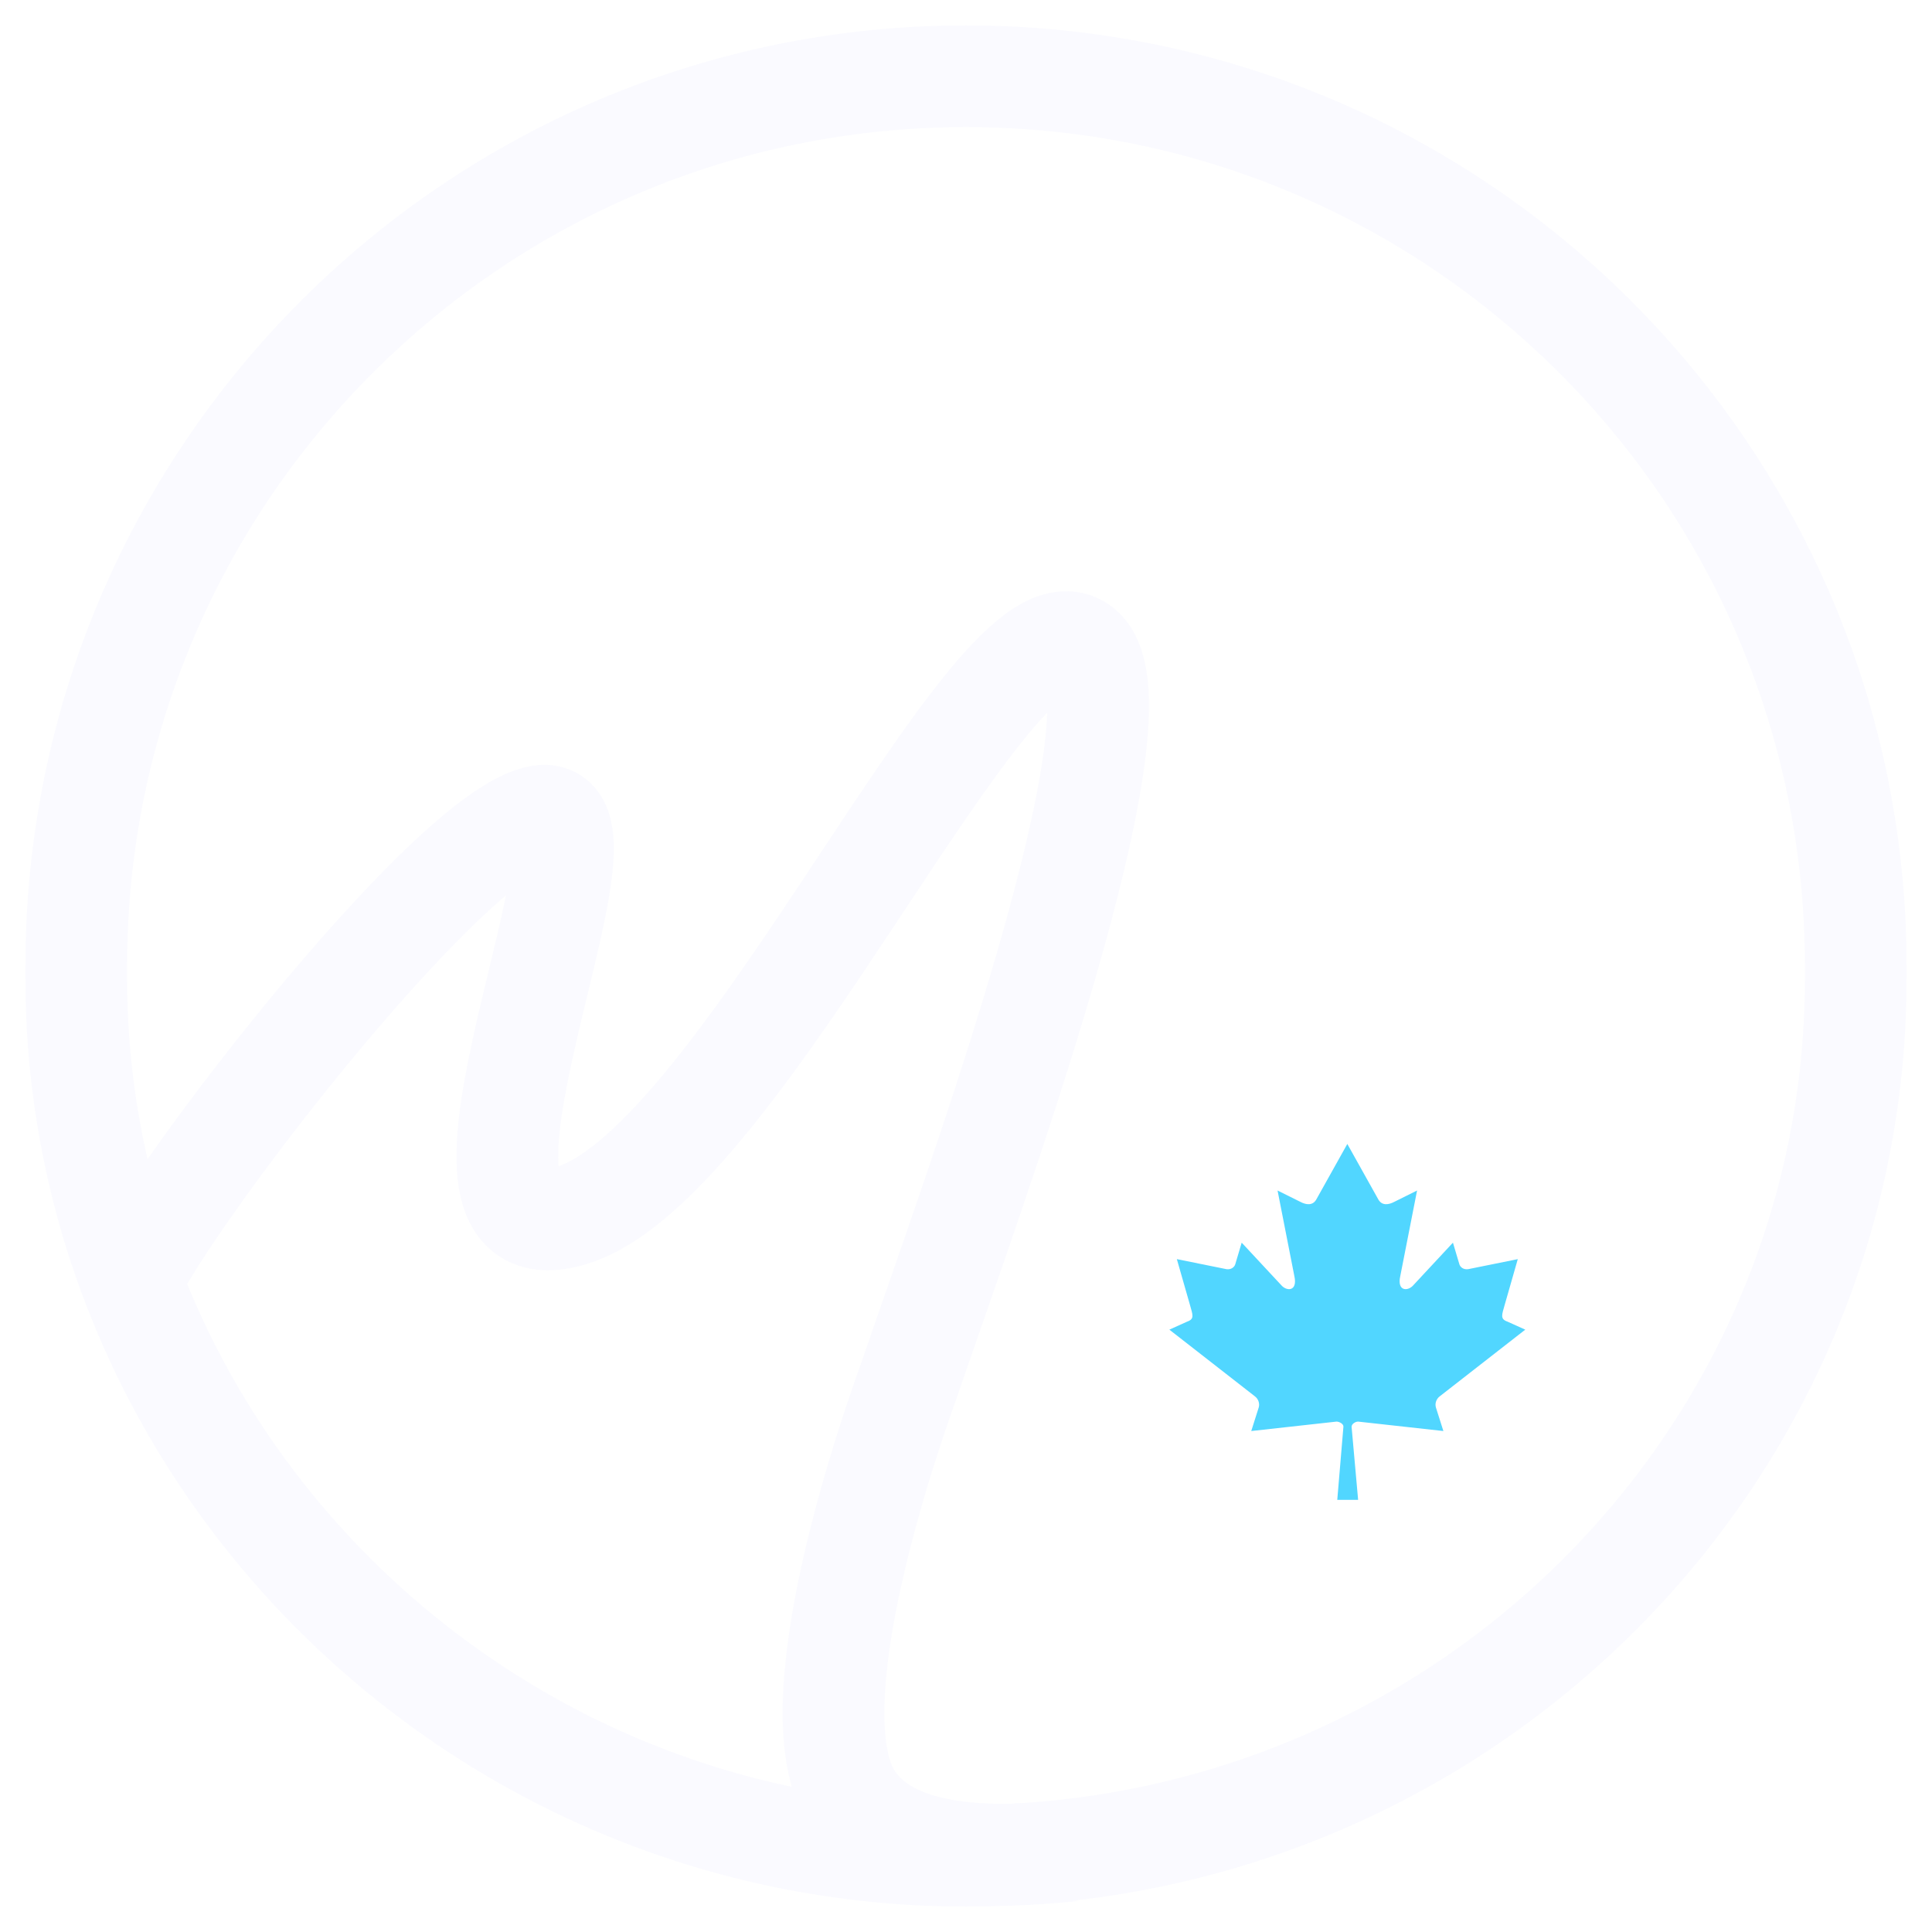
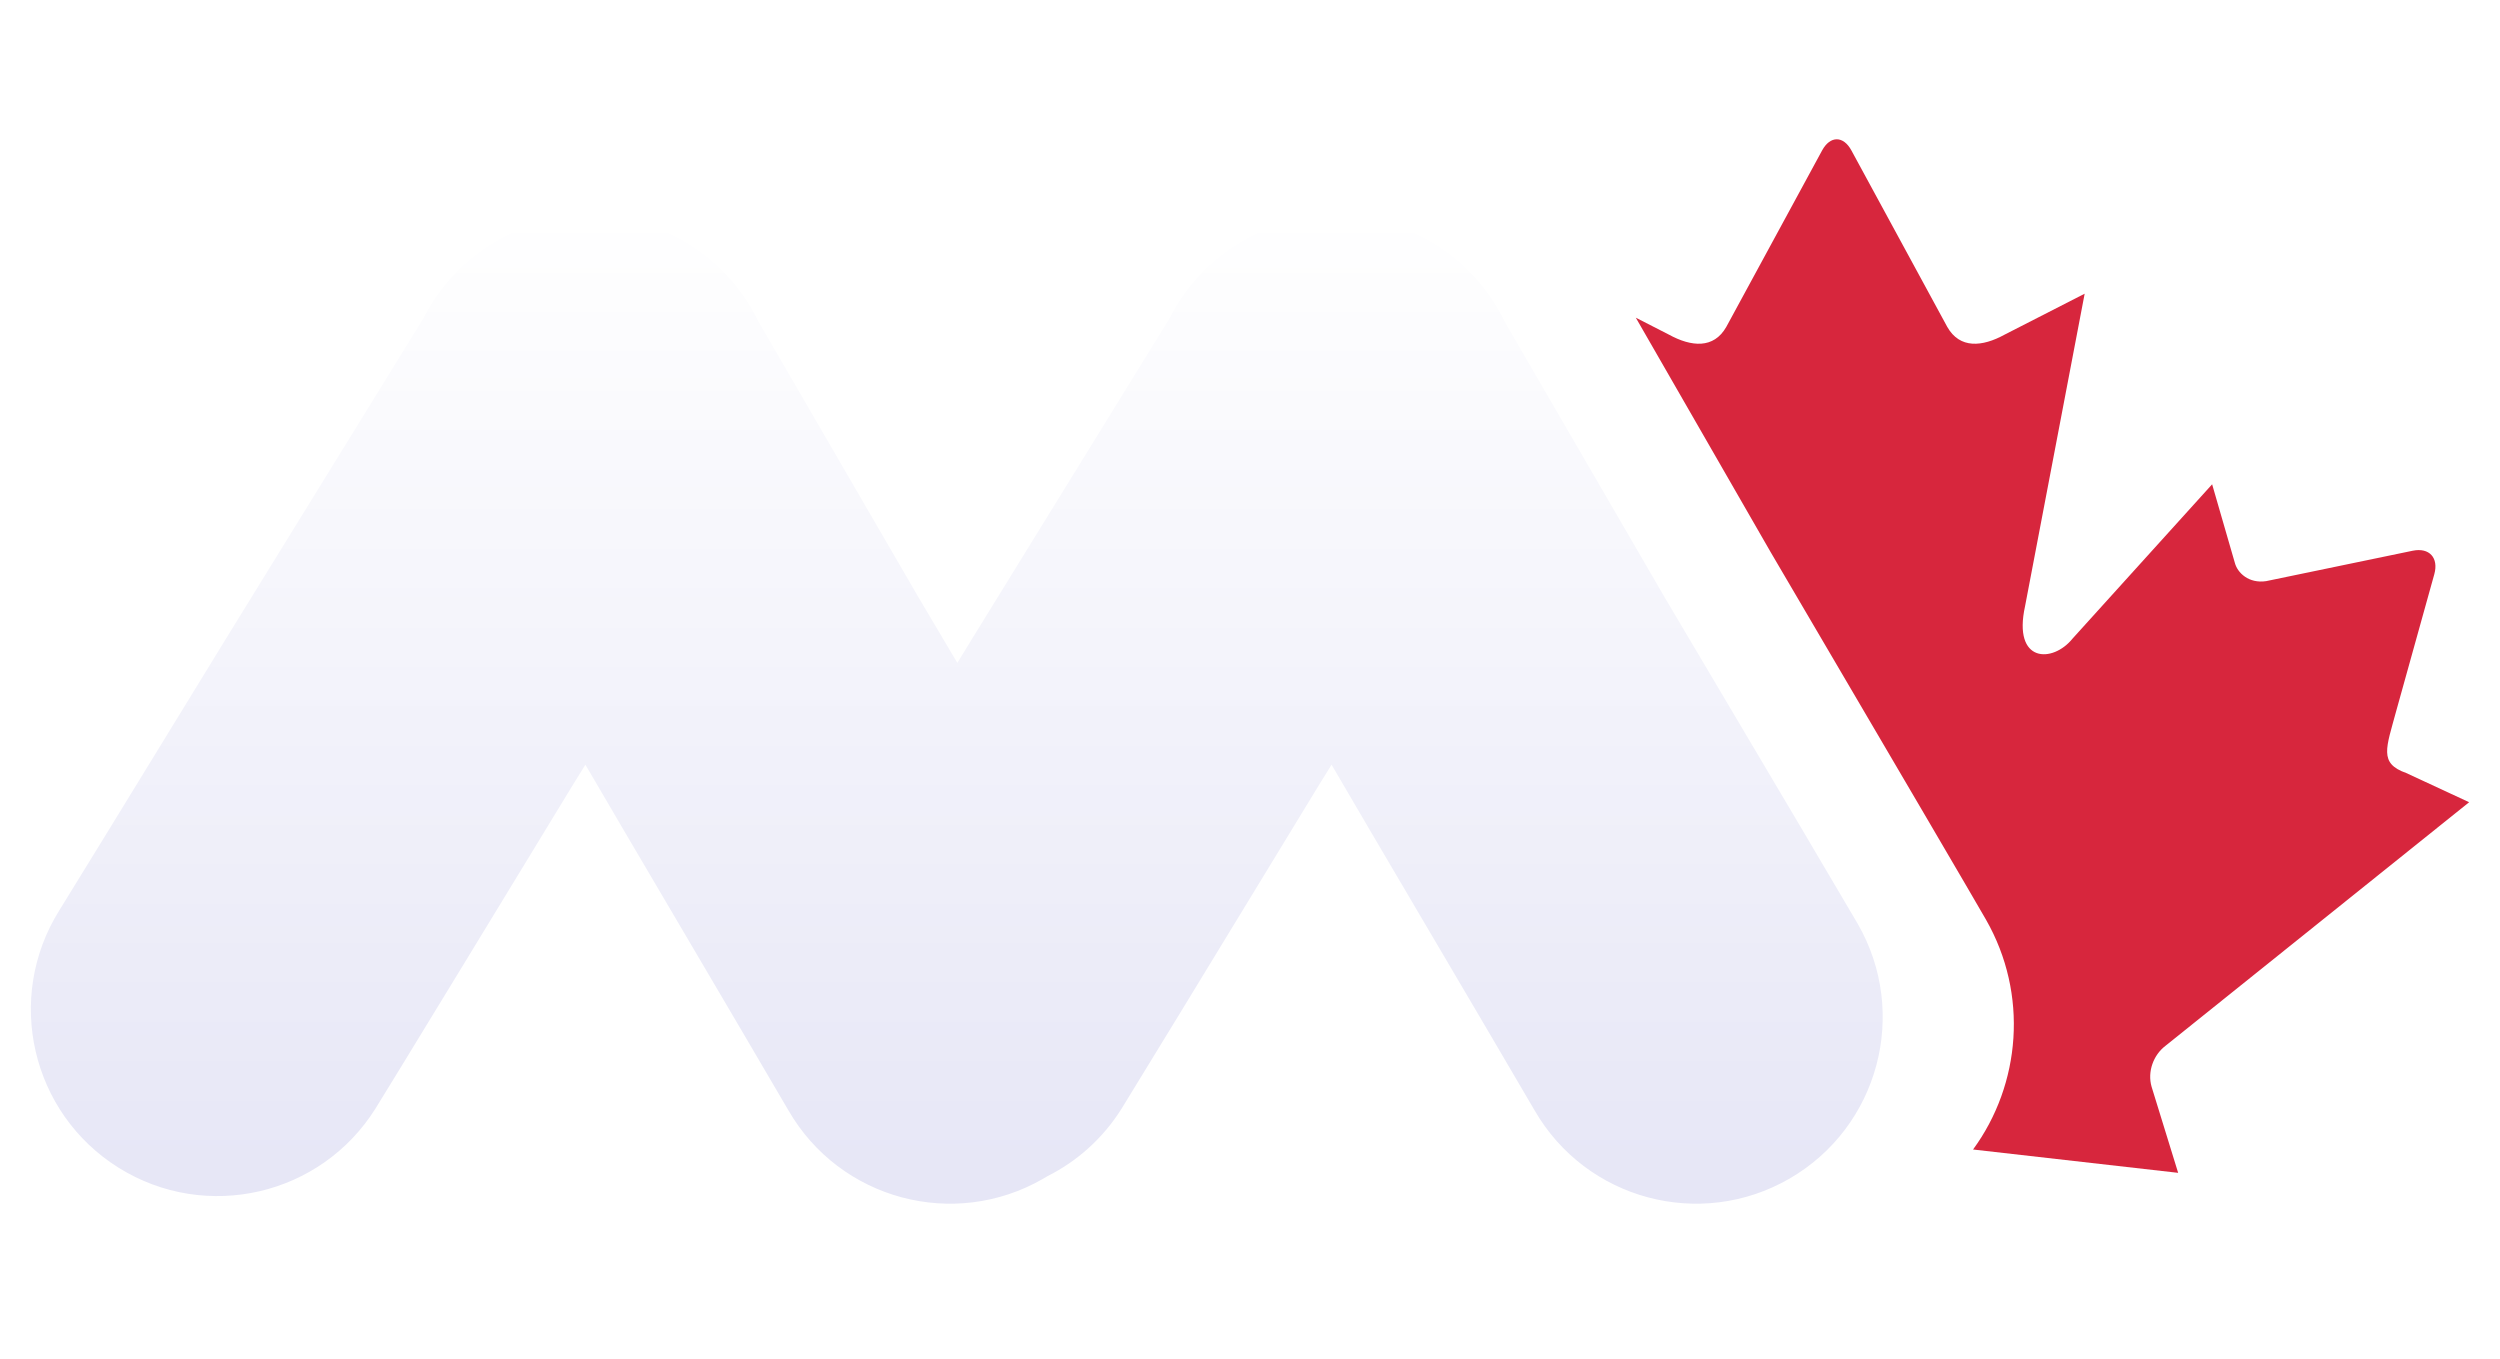
- <svg xmlns="http://www.w3.org/2000/svg" width="76px" height="76px" viewBox="0 0 76 76" version="1.1">
-   <defs />
-   <g id="Logo-Brainstorm" stroke="none" stroke-width="1" fill="none" fill-rule="evenodd">
-     <g id="matt_logo">
-       <g id="Circular-Badge" transform="translate(3, 3)" stroke="#FAFAFF" stroke-width="4">
-         <path d="M1.945,47.863 C2.947,44.977 14.642,29.66 18.262,29.1 C21.883,28.539 12.776,46.92 19.527,44.8 C26.277,42.68 36.088,20.063 39.494,22.431 C42.474,24.503 35.197,44.156 32.757,51.298 C32.58,51.817 28.589,62.542 30.148,66.979 C31.658,71.276 39.546,69.594 39.494,69.801" id="Path-52" />
-         <path d="M0,35.488 L0,35 C0,15.67 15.666,0 35,0 L35,0 C54.33,0 70,15.669 70,35 L70,35.488 L70,35.488 C70,54.549 54.334,70 35,70 L35,70 C15.67,70 0,54.335 0,35.488 L0,35.488 Z" id="Rectangle-5" />
-       </g>
-       <path d="M53,45 L51.777,47.189 C51.638,47.427 51.39,47.405 51.141,47.272 L50.256,46.832 L50.916,50.195 C51.055,50.809 50.609,50.809 50.39,50.543 L48.845,48.883 L48.594,49.726 C48.565,49.837 48.438,49.953 48.247,49.926 L46.294,49.531 L46.807,51.322 C46.917,51.721 47.003,51.885 46.696,51.991 L46,52.305 L49.363,54.927 C49.496,55.026 49.563,55.204 49.515,55.366 L49.221,56.293 C50.379,56.165 51.417,56.05 52.575,55.922 C52.678,55.921 52.848,56.005 52.847,56.119 L52.605,59 L53.425,59 L53.168,56.126 C53.168,56.012 53.322,55.921 53.425,55.922 C54.583,56.05 55.621,56.165 56.779,56.293 L56.485,55.366 C56.437,55.204 56.504,55.026 56.637,54.927 L60,52.305 L59.304,51.991 C58.997,51.885 59.083,51.721 59.193,51.322 L59.706,49.531 L57.753,49.926 C57.562,49.953 57.435,49.837 57.406,49.726 L57.155,48.883 L55.61,50.543 C55.391,50.809 54.945,50.809 55.084,50.195 L55.744,46.832 L54.859,47.272 C54.61,47.405 54.362,47.427 54.223,47.189" id="Leaf" fill="#51D6FF" />
-     </g>
+ <svg xmlns="http://www.w3.org/2000/svg" width="81px" height="44px" viewBox="0 0 81 44" version="1.1">
+   <defs>
+     <linearGradient x1="50%" y1="0%" x2="50%" y2="99.3%" id="linearGradient-1">
+       <stop stop-color="#FFFFFF" offset="0%" />
+       <stop stop-color="#E6E6F6" offset="100%" />
+     </linearGradient>
+   </defs>
+   <g id="matt_logo" stroke="none" stroke-width="1" fill="none" fill-rule="evenodd">
+     <path d="M63.927,37.244 C65.473,35.133 65.728,32.213 64.345,29.795 C63.987,29.169 61.662,25.2 57.368,17.887 C55.466,14.582 54.01,12.05 53,10.293 L54.071,10.841 C54.799,11.241 55.526,11.307 55.932,10.591 L59.036,4.875 C59.298,4.393 59.724,4.392 59.986,4.875 L63.091,10.591 C63.497,11.307 64.225,11.241 64.952,10.841 L67.543,9.516 L65.612,19.64 C65.206,21.489 66.509,21.489 67.152,20.689 L71.673,15.691 L72.407,18.229 C72.492,18.563 72.864,18.913 73.422,18.829 L78.17,17.844 C78.71,17.732 79.019,18.074 78.871,18.606 L77.638,23.034 C77.316,24.233 77.066,24.73 77.962,25.046 L80,25.992 L70.158,33.887 C69.769,34.185 69.572,34.722 69.711,35.209 L70.572,38 C68.268,37.738 66.127,37.494 63.927,37.244 Z" id="Combined-Shape" fill="#D7263D" fill-rule="nonzero" />
+     <path d="M43.143,24.776 C43.014,24.984 42.882,25.195 42.749,25.411 C38.82,31.866 36.686,35.365 36.346,35.91 C35.737,36.885 34.895,37.627 33.938,38.108 C33.893,38.135 33.847,38.162 33.801,38.189 C30.911,39.859 27.214,38.868 25.545,35.976 C25.268,35.496 23.495,32.479 20.226,26.926 C19.783,26.17 19.364,25.453 18.967,24.776 C18.838,24.984 18.707,25.195 18.573,25.411 C17.145,27.757 15.954,29.713 15,31.279 C13.33,34.02 12.387,35.563 12.17,35.91 C10.401,38.742 6.673,39.603 3.842,37.834 C1.011,36.064 0.15,32.333 1.919,29.501 C2.213,29.031 4.042,26.049 7.408,20.553 C10.86,14.949 12.964,11.535 13.72,10.312 C14.232,9.3 15.034,8.421 16.089,7.811 C17.375,7.068 18.822,6.852 20.178,7.096 C20.922,7.226 21.655,7.5 22.335,7.925 C23.34,8.554 24.097,9.429 24.576,10.424 C25.217,11.53 26.943,14.503 29.754,19.344 C30.199,20.095 30.62,20.806 31.018,21.478 C31.202,21.178 31.39,20.87 31.584,20.553 C35.036,14.949 37.14,11.535 37.896,10.312 C38.407,9.3 39.209,8.421 40.264,7.811 C41.551,7.068 42.997,6.852 44.353,7.096 C45.098,7.226 45.83,7.5 46.511,7.925 C47.516,8.554 48.273,9.429 48.752,10.424 C49.392,11.53 51.118,14.503 53.929,19.344 C57.782,25.844 59.868,29.373 60.189,29.929 C61.858,32.821 60.868,36.519 57.977,38.189 C55.086,39.859 51.39,38.868 49.721,35.976 C49.444,35.496 47.671,32.479 44.401,26.926 C43.959,26.17 43.539,25.453 43.143,24.776 Z" id="Combined-Shape" fill="url(#linearGradient-1)" fill-rule="nonzero" />
  </g>
</svg>
